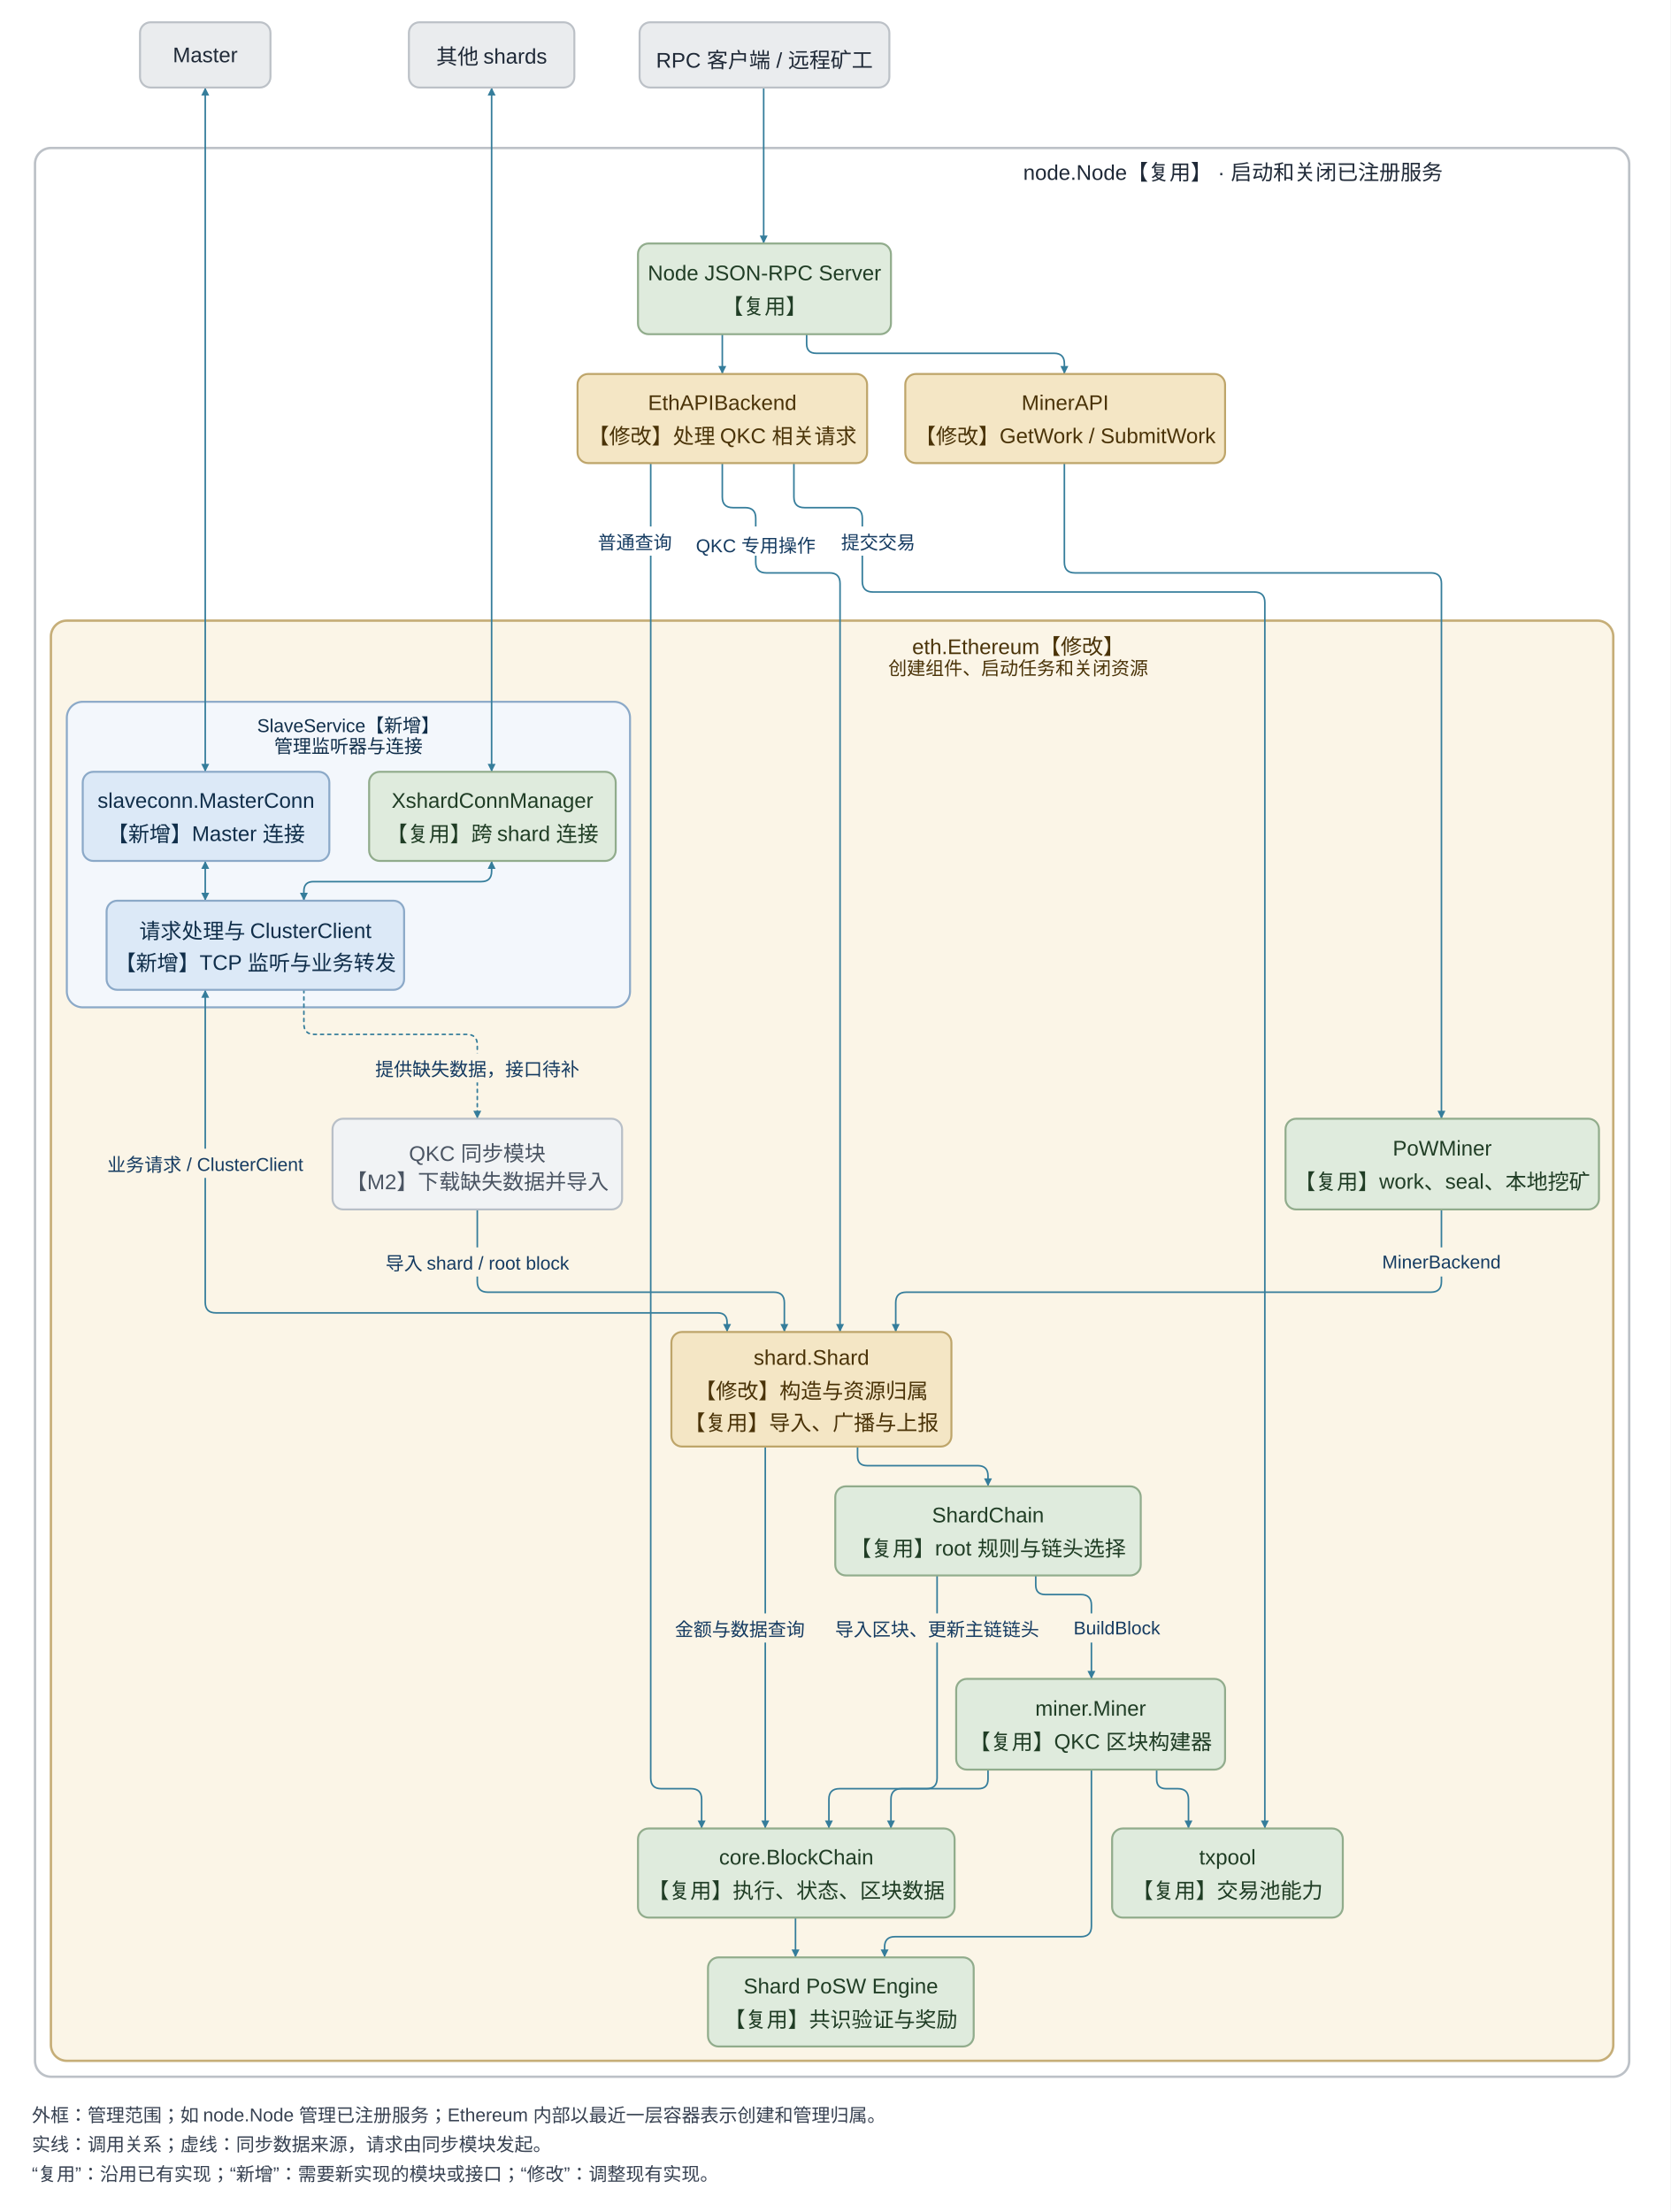
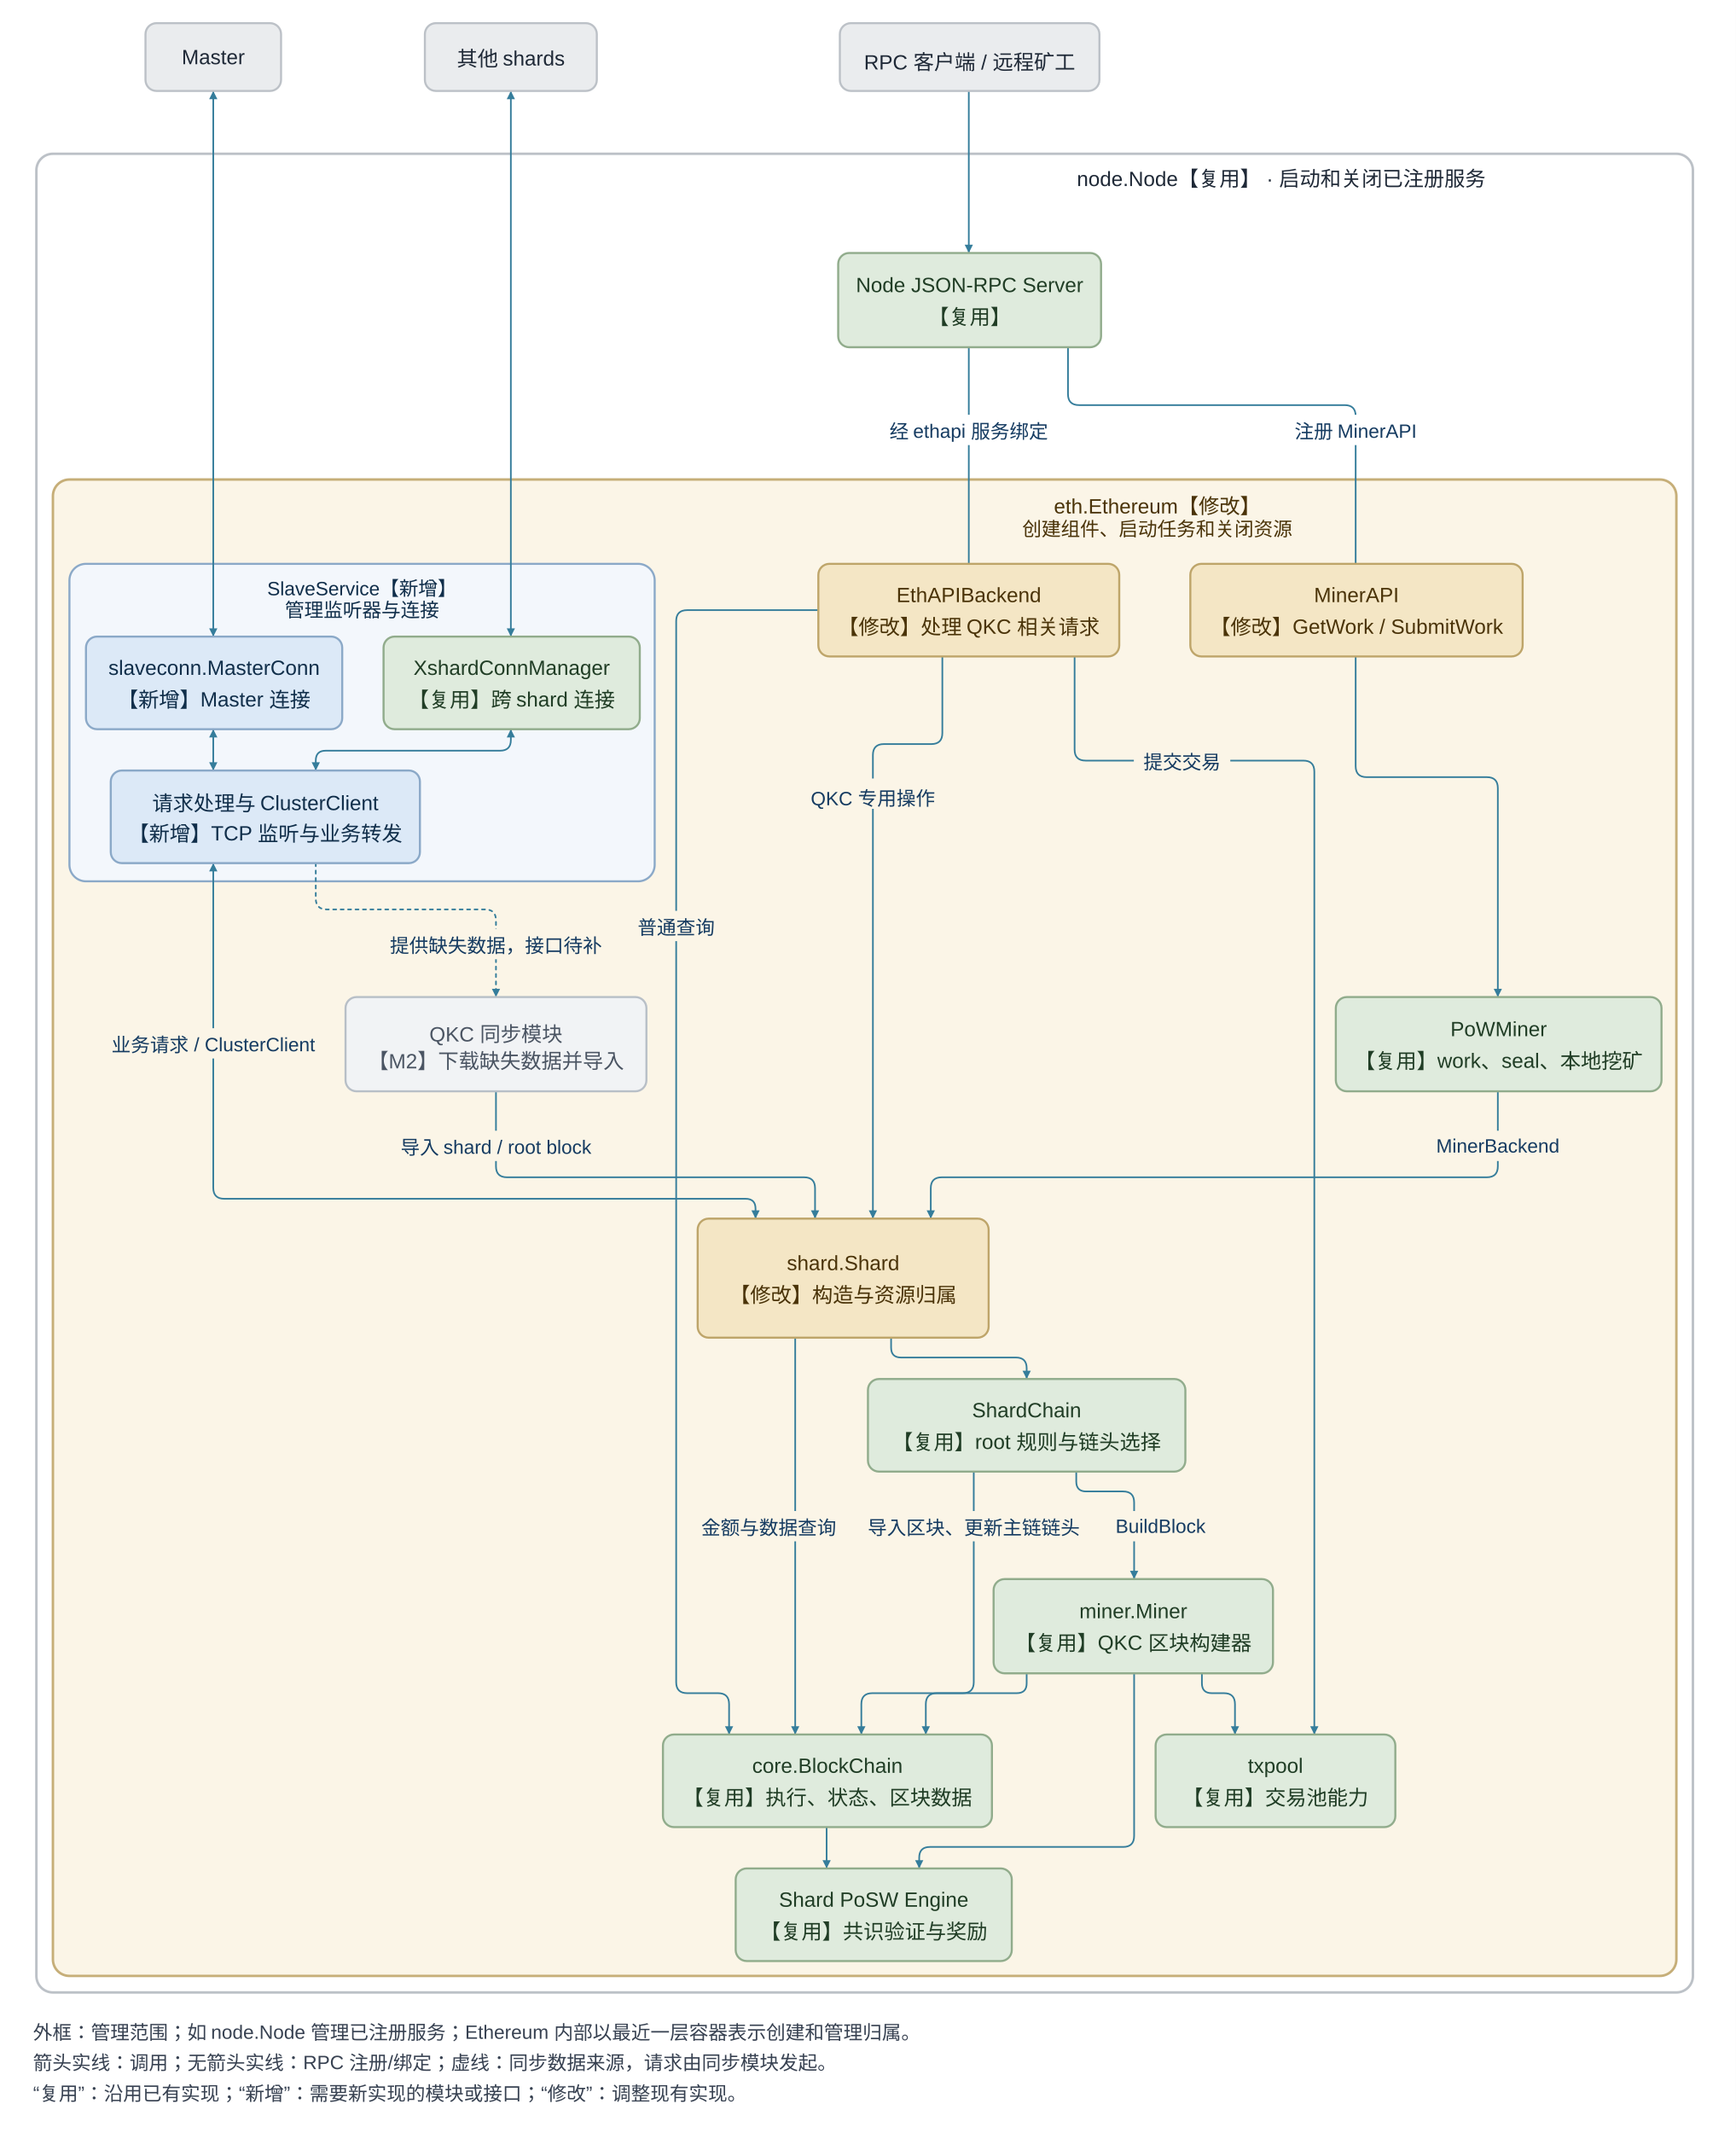
- <svg xmlns="http://www.w3.org/2000/svg" width="1260" height="1668" viewBox="0 0 1260 1668" role="img" aria-labelledby="diagram-title diagram-description">
+ <svg xmlns="http://www.w3.org/2000/svg" width="1260" height="1548" viewBox="0 0 1260 1548" role="img" aria-labelledby="diagram-title diagram-description">
  <style>text { font-family: Segoe UI, Microsoft YaHei, Arial, sans-serif; } .route { fill: none; stroke: #357D9B; stroke-width: 1.2; stroke-linecap: round; stroke-linejoin: round; }</style>
  <defs>
    <marker id="arrow" markerUnits="userSpaceOnUse" markerWidth="8" markerHeight="8" refX="7" refY="4" orient="auto-start-reverse">
      <path d="M 1 1 L 7 4 L 1 7 Z" fill="#357D9B" />
    </marker>
  </defs>
-   <rect width="1260" height="1668" fill="#FFFFFF" />
+   <rect width="1260" height="1548" fill="#FFFFFF" />
  <g id="frames">
-     <rect id="node-frame" x="26.4" y="111.6" width="1202.4" height="1454.4" rx="12" ry="12" fill="#FFFFFF" stroke="#BCC1C7" stroke-width="1.8" />
-     <rect id="ethereum-frame" x="38.4" y="468" width="1178.4" height="1086" rx="12" ry="12" fill="#FBF5E7" stroke="#C6AE78" stroke-width="1.8" />
-     <rect id="slave-frame" x="50.4" y="529.2" width="424.8" height="230.4" rx="12" ry="12" fill="#F3F7FC" stroke="#8BA9C8" stroke-width="1.5" />
+     <rect id="node-frame" x="26.4" y="111.6" width="1202.4" height="1334.4" rx="12" ry="12" fill="#FFFFFF" stroke="#BCC1C7" stroke-width="1.8" />
+     <rect id="ethereum-frame" x="38.4" y="348" width="1178.4" height="1086" rx="12" ry="12" fill="#FBF5E7" stroke="#C6AE78" stroke-width="1.8" />
+     <rect id="slave-frame" x="50.4" y="409.2" width="424.8" height="230.4" rx="12" ry="12" fill="#F3F7FC" stroke="#8BA9C8" stroke-width="1.5" />
  </g>
  <g id="routes">
-     <path class="route" data-from="Master" data-to="MC" data-kind="&lt;--&gt;" d="M 154.8 66 L 154.8 582" marker-end="url(#arrow)" marker-start="url(#arrow)" />
-     <path class="route" data-from="Other" data-to="XC" data-kind="&lt;--&gt;" d="M 370.8 66 L 370.8 582" marker-end="url(#arrow)" marker-start="url(#arrow)" />
-     <path class="route" data-from="Client" data-to="RPC" data-kind="--&gt;" d="M 576 66 L 576 183.6" marker-end="url(#arrow)" />
-     <path class="route" data-from="MC" data-to="Service" data-kind="&lt;--&gt;" d="M 154.8 649.2 L 154.8 679.2" marker-end="url(#arrow)" marker-start="url(#arrow)" />
-     <path class="route" data-from="XC" data-to="Service" data-kind="&lt;--&gt;" d="M 370.8 649.2 L 370.8 657 Q 370.8 664.8 363 664.8 L 236.4 664.8 Q 229.2 664.8 229.2 672 L 229.2 679.2" marker-end="url(#arrow)" marker-start="url(#arrow)" />
-     <path class="route" data-from="RPC" data-to="API" data-kind="--&gt;" d="M 544.8 252 L 544.8 282" marker-end="url(#arrow)" />
-     <path class="route" data-from="RPC" data-to="MiningAPI" data-kind="--&gt;" d="M 608.4 252 L 608.4 259.2 Q 608.4 266.4 615.6 266.4 L 795 266.4 Q 802.8 266.4 802.8 274.2 L 802.8 282" marker-end="url(#arrow)" />
-     <path class="route" data-from="API" data-to="BC" data-kind="--&gt;" d="M 490.8 349.2 L 490.8 1340.8 Q 490.8 1348.8 498.8 1348.8 L 521.2 1348.8 Q 529.2 1348.8 529.2 1356.8 L 529.2 1378.8" marker-end="url(#arrow)" />
-     <path class="route" data-from="API" data-to="Pool" data-kind="--&gt;" d="M 598.8 349.2 L 598.8 374.8 Q 598.8 382.8 606.8 382.8 L 642.4 382.8 Q 650.4 382.8 650.4 390.8 L 650.4 438.4 Q 650.4 446.4 658.4 446.4 L 946 446.4 Q 954 446.4 954 454.4 L 954 1378.8" marker-end="url(#arrow)" />
-     <path class="route" data-from="API" data-to="S" data-kind="--&gt;" d="M 544.8 349.2 L 544.8 374.8 Q 544.8 382.8 552.8 382.8 L 562 382.8 Q 570 382.8 570 390.8 L 570 424 Q 570 432 578 432 L 625.6 432 Q 633.6 432 633.6 440 L 633.6 1004.4" marker-end="url(#arrow)" />
-     <path class="route" data-from="MiningAPI" data-to="Mining" data-kind="--&gt;" d="M 802.8 349.2 L 802.8 424 Q 802.8 432 810.8 432 L 1079.2 432 Q 1087.2 432 1087.2 440 L 1087.2 843.6" marker-end="url(#arrow)" />
-     <path class="route" data-from="Mining" data-to="S" data-kind="--&gt;" d="M 1087.2 912 L 1087.2 966.4 Q 1087.2 974.4 1079.2 974.4 L 683.6 974.4 Q 675.6 974.4 675.6 982.4 L 675.6 1004.4" marker-end="url(#arrow)" />
-     <path class="route" data-from="Service" data-to="S" data-kind="&lt;--&gt;" d="M 154.8 746.4 L 154.8 982 Q 154.8 990 162.8 990 L 541.2 990 Q 548.4 990 548.4 997.2 L 548.4 1004.4" marker-end="url(#arrow)" marker-start="url(#arrow)" />
-     <path class="route" data-from="Service" data-to="Sync" data-kind="-.-&gt;" d="M 229.2 746.4 L 229.2 772 Q 229.2 780 237.2 780 L 352 780 Q 360 780 360 788 L 360 843.6" marker-end="url(#arrow)" stroke-dasharray="2.2 3.2" />
-     <path class="route" data-from="Sync" data-to="S" data-kind="--&gt;" d="M 360 912 L 360 966.4 Q 360 974.4 368 974.4 L 583.6 974.4 Q 591.6 974.4 591.6 982.4 L 591.6 1004.4" marker-end="url(#arrow)" />
-     <path class="route" data-from="S" data-to="SC" data-kind="--&gt;" d="M 646.8 1090.8 L 646.8 1098 Q 646.8 1105.2 654 1105.2 L 737.4 1105.2 Q 745.2 1105.2 745.2 1113 L 745.2 1120.8" marker-end="url(#arrow)" />
-     <path class="route" data-from="S" data-to="BC" data-kind="--&gt;" d="M 577.2 1090.8 L 577.2 1378.8" marker-end="url(#arrow)" />
-     <path class="route" data-from="SC" data-to="BC" data-kind="--&gt;" d="M 706.8 1188 L 706.8 1340.8 Q 706.8 1348.8 698.8 1348.8 L 633.2 1348.8 Q 625.2 1348.8 625.2 1356.8 L 625.2 1378.8" marker-end="url(#arrow)" />
-     <path class="route" data-from="SC" data-to="Builder" data-kind="--&gt;" d="M 781.2 1188 L 781.2 1195.2 Q 781.2 1202.4 788.4 1202.4 L 815.2 1202.4 Q 823.2 1202.4 823.2 1210.4 L 823.2 1266" marker-end="url(#arrow)" />
-     <path class="route" data-from="Builder" data-to="BC" data-kind="--&gt;" d="M 745.2 1334.4 L 745.2 1341.6 Q 745.2 1348.8 738 1348.8 L 680 1348.8 Q 672 1348.8 672 1356.8 L 672 1378.8" marker-end="url(#arrow)" />
-     <path class="route" data-from="Builder" data-to="Pool" data-kind="--&gt;" d="M 872.4 1334.4 L 872.4 1341.6 Q 872.4 1348.8 879.6 1348.8 L 888.4 1348.8 Q 896.4 1348.8 896.4 1356.8 L 896.4 1378.8" marker-end="url(#arrow)" />
-     <path class="route" data-from="Builder" data-to="Engine" data-kind="--&gt;" d="M 823.2 1334.4 L 823.2 1452.4 Q 823.2 1460.4 815.2 1460.4 L 675 1460.4 Q 667.2 1460.4 667.2 1468.2 L 667.2 1476" marker-end="url(#arrow)" />
-     <path class="route" data-from="BC" data-to="Engine" data-kind="--&gt;" d="M 600 1446 L 600 1476" marker-end="url(#arrow)" />
+     <path class="route" data-from="Master" data-to="MC" data-kind="&lt;--&gt;" d="M 154.8 66 L 154.8 462" marker-end="url(#arrow)" marker-start="url(#arrow)" />
+     <path class="route" data-from="Other" data-to="XC" data-kind="&lt;--&gt;" d="M 370.8 66 L 370.8 462" marker-end="url(#arrow)" marker-start="url(#arrow)" />
+     <path class="route" data-from="Client" data-to="RPC" data-kind="--&gt;" d="M 703.2 66 L 703.2 183.6" marker-end="url(#arrow)" />
+     <path class="route" data-from="MC" data-to="Service" data-kind="&lt;--&gt;" d="M 154.8 529.2 L 154.8 559.2" marker-end="url(#arrow)" marker-start="url(#arrow)" />
+     <path class="route" data-from="XC" data-to="Service" data-kind="&lt;--&gt;" d="M 370.8 529.2 L 370.8 537 Q 370.8 544.8 363 544.8 L 236.4 544.8 Q 229.2 544.8 229.2 552 L 229.2 559.2" marker-end="url(#arrow)" marker-start="url(#arrow)" />
+     <path class="route" data-from="RPC" data-to="API" data-kind="---" d="M 703.2 252 L 703.2 409.2" />
+     <path class="route" data-from="RPC" data-to="MiningAPI" data-kind="---" d="M 775.2 252 L 775.2 286 Q 775.2 294 783.2 294 L 976 294 Q 984 294 984 302 L 984 409.2" />
+     <path class="route" data-from="API" data-to="BC" data-kind="--&gt;" d="M 594 442.8 L 498.8 442.8 Q 490.8 442.8 490.8 450.8 L 490.8 1220.8 Q 490.8 1228.8 498.8 1228.8 L 521.2 1228.8 Q 529.2 1228.8 529.2 1236.8 L 529.2 1258.8" marker-end="url(#arrow)" />
+     <path class="route" data-from="API" data-to="Pool" data-kind="--&gt;" d="M 780 476.4 L 780 544 Q 780 552 788 552 L 946 552 Q 954 552 954 560 L 954 1258.8" marker-end="url(#arrow)" />
+     <path class="route" data-from="API" data-to="S" data-kind="--&gt;" d="M 684 476.4 L 684 532 Q 684 540 676 540 L 641.6 540 Q 633.6 540 633.6 548 L 633.6 884.4" marker-end="url(#arrow)" />
+     <path class="route" data-from="MiningAPI" data-to="Mining" data-kind="--&gt;" d="M 984 476.4 L 984 556 Q 984 564 992 564 L 1079.2 564 Q 1087.2 564 1087.2 572 L 1087.2 723.6" marker-end="url(#arrow)" />
+     <path class="route" data-from="Mining" data-to="S" data-kind="--&gt;" d="M 1087.2 792 L 1087.2 846.4 Q 1087.2 854.4 1079.2 854.4 L 683.6 854.4 Q 675.6 854.4 675.6 862.4 L 675.6 884.4" marker-end="url(#arrow)" />
+     <path class="route" data-from="Service" data-to="S" data-kind="&lt;--&gt;" d="M 154.8 626.4 L 154.8 862 Q 154.8 870 162.8 870 L 541.2 870 Q 548.4 870 548.4 877.2 L 548.4 884.4" marker-end="url(#arrow)" marker-start="url(#arrow)" />
+     <path class="route" data-from="Service" data-to="Sync" data-kind="-.-&gt;" d="M 229.2 626.4 L 229.2 652 Q 229.2 660 237.2 660 L 352 660 Q 360 660 360 668 L 360 723.6" marker-end="url(#arrow)" stroke-dasharray="2.2 3.2" />
+     <path class="route" data-from="Sync" data-to="S" data-kind="--&gt;" d="M 360 792 L 360 846.4 Q 360 854.4 368 854.4 L 583.6 854.4 Q 591.6 854.4 591.6 862.4 L 591.6 884.4" marker-end="url(#arrow)" />
+     <path class="route" data-from="S" data-to="SC" data-kind="--&gt;" d="M 646.8 970.8 L 646.8 978 Q 646.8 985.2 654 985.2 L 737.4 985.2 Q 745.2 985.2 745.2 993 L 745.2 1000.8" marker-end="url(#arrow)" />
+     <path class="route" data-from="S" data-to="BC" data-kind="--&gt;" d="M 577.2 970.8 L 577.2 1258.8" marker-end="url(#arrow)" />
+     <path class="route" data-from="SC" data-to="BC" data-kind="--&gt;" d="M 706.8 1068 L 706.8 1220.8 Q 706.8 1228.8 698.8 1228.8 L 633.2 1228.8 Q 625.2 1228.8 625.2 1236.8 L 625.2 1258.8" marker-end="url(#arrow)" />
+     <path class="route" data-from="SC" data-to="Builder" data-kind="--&gt;" d="M 781.2 1068 L 781.2 1075.2 Q 781.2 1082.4 788.4 1082.4 L 815.2 1082.4 Q 823.2 1082.4 823.2 1090.4 L 823.2 1146" marker-end="url(#arrow)" />
+     <path class="route" data-from="Builder" data-to="BC" data-kind="--&gt;" d="M 745.2 1214.4 L 745.2 1221.6 Q 745.2 1228.8 738 1228.8 L 680 1228.8 Q 672 1228.8 672 1236.8 L 672 1258.8" marker-end="url(#arrow)" />
+     <path class="route" data-from="Builder" data-to="Pool" data-kind="--&gt;" d="M 872.4 1214.4 L 872.4 1221.6 Q 872.4 1228.8 879.6 1228.8 L 888.4 1228.8 Q 896.4 1228.8 896.4 1236.8 L 896.4 1258.8" marker-end="url(#arrow)" />
+     <path class="route" data-from="Builder" data-to="Engine" data-kind="--&gt;" d="M 823.2 1214.4 L 823.2 1332.4 Q 823.2 1340.4 815.2 1340.4 L 675 1340.4 Q 667.2 1340.4 667.2 1348.2 L 667.2 1356" marker-end="url(#arrow)" />
+     <path class="route" data-from="BC" data-to="Engine" data-kind="--&gt;" d="M 600 1326 L 600 1356" marker-end="url(#arrow)" />
  </g>
  <g id="modules">
    <g id="module-Master" class="module external" data-node="Master" data-owner="external">
      <rect x="105.6" y="16.8" width="98.4" height="49.2" rx="8" ry="8" fill="#EAECEE" stroke="#BCC1C7" stroke-width="1.5" />
-       <text class="module-label" x="154.8" y="41.4" font-size="16px" fill="#1F2937" text-anchor="middle" dominant-baseline="central">Master</text>
+       <text class="module-label" x="154.8" y="41.4" font-size="15px" fill="#1F2937" text-anchor="middle" dominant-baseline="central">Master</text>
    </g>
    <g id="module-Other" class="module external" data-node="Other" data-owner="external">
      <rect x="308.4" y="16.8" width="124.8" height="49.2" rx="8" ry="8" fill="#EAECEE" stroke="#BCC1C7" stroke-width="1.5" />
-       <text class="module-label" x="370.8" y="41.4" font-size="16px" fill="#1F2937" text-anchor="middle" dominant-baseline="central">其他 shards</text>
+       <text class="module-label" x="370.8" y="41.4" font-size="15px" fill="#1F2937" text-anchor="middle" dominant-baseline="central">其他 shards</text>
    </g>
    <g id="module-Client" class="module external" data-node="Client" data-owner="external">
-       <rect x="482.4" y="16.8" width="188.4" height="49.2" rx="8" ry="8" fill="#EAECEE" stroke="#BCC1C7" stroke-width="1.5" />
-       <text class="module-label" x="576.6" y="41.4" font-size="16px" fill="#1F2937" text-anchor="middle" dominant-baseline="central">RPC 客户端 / 远程矿工</text>
+       <rect x="609.6" y="16.8" width="188.4" height="49.2" rx="8" ry="8" fill="#EAECEE" stroke="#BCC1C7" stroke-width="1.5" />
+       <text class="module-label" x="703.8" y="41.4" font-size="15px" fill="#1F2937" text-anchor="middle" dominant-baseline="central">RPC 客户端 / 远程矿工</text>
    </g>
    <g id="module-MC" class="module create" data-node="MC" data-owner="SLAVE">
-       <rect x="62.4" y="582" width="186" height="67.2" rx="8" ry="8" fill="#DCE9F7" stroke="#8BA9C8" stroke-width="1.5" />
-       <text class="module-label" x="155.4" y="603.6" font-size="16px" fill="#102E4A" text-anchor="middle" dominant-baseline="central">slaveconn.MasterConn</text>
-       <text class="module-label" x="155.4" y="627.6" font-size="16px" fill="#102E4A" text-anchor="middle" dominant-baseline="central">【新增】Master 连接</text>
+       <rect x="62.4" y="462" width="186" height="67.2" rx="8" ry="8" fill="#DCE9F7" stroke="#8BA9C8" stroke-width="1.5" />
+       <text class="module-label" x="155.4" y="484.6" font-size="15px" fill="#102E4A" text-anchor="middle" dominant-baseline="central">slaveconn.MasterConn</text>
+       <text class="module-label" x="155.4" y="506.6" font-size="15px" fill="#102E4A" text-anchor="middle" dominant-baseline="central">【新增】Master 连接</text>
    </g>
    <g id="module-XC" class="module reuse" data-node="XC" data-owner="SLAVE">
-       <rect x="278.4" y="582" width="186" height="67.2" rx="8" ry="8" fill="#DFEBDD" stroke="#91AC8C" stroke-width="1.5" />
-       <text class="module-label" x="371.4" y="603.6" font-size="16px" fill="#203D25" text-anchor="middle" dominant-baseline="central">XshardConnManager</text>
-       <text class="module-label" x="371.4" y="627.6" font-size="16px" fill="#203D25" text-anchor="middle" dominant-baseline="central">【复用】跨 shard 连接</text>
+       <rect x="278.4" y="462" width="186" height="67.2" rx="8" ry="8" fill="#DFEBDD" stroke="#91AC8C" stroke-width="1.5" />
+       <text class="module-label" x="371.4" y="484.6" font-size="15px" fill="#203D25" text-anchor="middle" dominant-baseline="central">XshardConnManager</text>
+       <text class="module-label" x="371.4" y="506.6" font-size="15px" fill="#203D25" text-anchor="middle" dominant-baseline="central">【复用】跨 shard 连接</text>
    </g>
    <g id="module-RPC" class="module reuse" data-node="RPC" data-owner="NODE">
-       <rect x="481.2" y="183.6" width="190.8" height="68.4" rx="8" ry="8" fill="#DFEBDD" stroke="#91AC8C" stroke-width="1.5" />
-       <text class="module-label" x="576.6" y="205.8" font-size="16px" fill="#203D25" text-anchor="middle" dominant-baseline="central">Node JSON-RPC Server</text>
-       <text class="module-label" x="576.6" y="229.8" font-size="16px" fill="#203D25" text-anchor="middle" dominant-baseline="central">【复用】</text>
+       <rect x="608.4" y="183.6" width="190.8" height="68.4" rx="8" ry="8" fill="#DFEBDD" stroke="#91AC8C" stroke-width="1.5" />
+       <text class="module-label" x="703.8" y="206.8" font-size="15px" fill="#203D25" text-anchor="middle" dominant-baseline="central">Node JSON-RPC Server</text>
+       <text class="module-label" x="703.8" y="228.8" font-size="15px" fill="#203D25" text-anchor="middle" dominant-baseline="central">【复用】</text>
    </g>
    <g id="module-Service" class="module create" data-node="Service" data-owner="SLAVE">
-       <rect x="80.4" y="679.2" width="224.4" height="67.2" rx="8" ry="8" fill="#DCE9F7" stroke="#8BA9C8" stroke-width="1.5" />
-       <text class="module-label" x="192.6" y="700.8" font-size="16px" fill="#102E4A" text-anchor="middle" dominant-baseline="central">请求处理与 ClusterClient</text>
-       <text class="module-label" x="192.6" y="724.8" font-size="16px" fill="#102E4A" text-anchor="middle" dominant-baseline="central">【新增】TCP 监听与业务转发</text>
+       <rect x="80.4" y="559.2" width="224.4" height="67.2" rx="8" ry="8" fill="#DCE9F7" stroke="#8BA9C8" stroke-width="1.5" />
+       <text class="module-label" x="192.6" y="581.8" font-size="15px" fill="#102E4A" text-anchor="middle" dominant-baseline="central">请求处理与 ClusterClient</text>
+       <text class="module-label" x="192.6" y="603.8" font-size="15px" fill="#102E4A" text-anchor="middle" dominant-baseline="central">【新增】TCP 监听与业务转发</text>
    </g>
-     <g id="module-API" class="module modify" data-node="API" data-owner="NODE">
-       <rect x="435.6" y="282" width="218.4" height="67.2" rx="8" ry="8" fill="#F4E6C5" stroke="#BEA56A" stroke-width="1.5" />
-       <text class="module-label" x="544.8" y="303.6" font-size="16px" fill="#4A3308" text-anchor="middle" dominant-baseline="central">EthAPIBackend</text>
-       <text class="module-label" x="544.8" y="327.6" font-size="16px" fill="#4A3308" text-anchor="middle" dominant-baseline="central">【修改】处理 QKC 相关请求</text>
+     <g id="module-API" class="module modify" data-node="API" data-owner="ETH">
+       <rect x="594" y="409.2" width="218.4" height="67.2" rx="8" ry="8" fill="#F4E6C5" stroke="#BEA56A" stroke-width="1.5" />
+       <text class="module-label" x="703.2" y="431.8" font-size="15px" fill="#4A3308" text-anchor="middle" dominant-baseline="central">EthAPIBackend</text>
+       <text class="module-label" x="703.2" y="453.8" font-size="15px" fill="#4A3308" text-anchor="middle" dominant-baseline="central">【修改】处理 QKC 相关请求</text>
    </g>
-     <g id="module-MiningAPI" class="module modify" data-node="MiningAPI" data-owner="NODE">
-       <rect x="682.8" y="282" width="241.2" height="67.2" rx="8" ry="8" fill="#F4E6C5" stroke="#BEA56A" stroke-width="1.5" />
-       <text class="module-label" x="803.4" y="303.6" font-size="16px" fill="#4A3308" text-anchor="middle" dominant-baseline="central">MinerAPI</text>
-       <text class="module-label" x="803.4" y="327.6" font-size="16px" fill="#4A3308" text-anchor="middle" dominant-baseline="central">【修改】GetWork / SubmitWork</text>
+     <g id="module-MiningAPI" class="module modify" data-node="MiningAPI" data-owner="ETH">
+       <rect x="864" y="409.2" width="241.2" height="67.2" rx="8" ry="8" fill="#F4E6C5" stroke="#BEA56A" stroke-width="1.5" />
+       <text class="module-label" x="984.6" y="431.8" font-size="15px" fill="#4A3308" text-anchor="middle" dominant-baseline="central">MinerAPI</text>
+       <text class="module-label" x="984.6" y="453.8" font-size="15px" fill="#4A3308" text-anchor="middle" dominant-baseline="central">【修改】GetWork / SubmitWork</text>
    </g>
    <g id="module-Sync" class="module deferred" data-node="Sync" data-owner="ETH">
-       <rect x="250.8" y="843.6" width="218.4" height="68.4" rx="8" ry="8" fill="#F1F3F5" stroke="#B8BFC7" stroke-width="1.5" />
-       <text class="module-label" x="360" y="865.8" font-size="16px" fill="#4B5563" text-anchor="middle" dominant-baseline="central">QKC 同步模块</text>
-       <text class="module-label" x="360" y="889.8" font-size="16px" fill="#4B5563" text-anchor="middle" dominant-baseline="central">【M2】下载缺失数据并导入</text>
+       <rect x="250.8" y="723.6" width="218.4" height="68.4" rx="8" ry="8" fill="#F1F3F5" stroke="#B8BFC7" stroke-width="1.5" />
+       <text class="module-label" x="360" y="746.8" font-size="15px" fill="#4B5563" text-anchor="middle" dominant-baseline="central">QKC 同步模块</text>
+       <text class="module-label" x="360" y="768.8" font-size="15px" fill="#4B5563" text-anchor="middle" dominant-baseline="central">【M2】下载缺失数据并导入</text>
    </g>
    <g id="module-Mining" class="module reuse" data-node="Mining" data-owner="ETH">
-       <rect x="969.6" y="843.6" width="236.4" height="68.4" rx="8" ry="8" fill="#DFEBDD" stroke="#91AC8C" stroke-width="1.5" />
-       <text class="module-label" x="1087.8" y="865.8" font-size="16px" fill="#203D25" text-anchor="middle" dominant-baseline="central">PoWMiner</text>
-       <text class="module-label" x="1087.8" y="889.8" font-size="16px" fill="#203D25" text-anchor="middle" dominant-baseline="central">【复用】work、seal、本地挖矿</text>
+       <rect x="969.6" y="723.6" width="236.4" height="68.4" rx="8" ry="8" fill="#DFEBDD" stroke="#91AC8C" stroke-width="1.5" />
+       <text class="module-label" x="1087.8" y="746.8" font-size="15px" fill="#203D25" text-anchor="middle" dominant-baseline="central">PoWMiner</text>
+       <text class="module-label" x="1087.8" y="768.8" font-size="15px" fill="#203D25" text-anchor="middle" dominant-baseline="central">【复用】work、seal、本地挖矿</text>
    </g>
    <g id="module-S" class="module modify" data-node="S" data-owner="ETH">
-       <rect x="506.4" y="1004.4" width="211.2" height="86.4" rx="8" ry="8" fill="#F4E6C5" stroke="#BEA56A" stroke-width="1.5" />
-       <text class="module-label" x="612" y="1023.6" font-size="16px" fill="#4A3308" text-anchor="middle" dominant-baseline="central">shard.Shard</text>
-       <text class="module-label" x="612" y="1047.6" font-size="16px" fill="#4A3308" text-anchor="middle" dominant-baseline="central">【修改】构造与资源归属</text>
-       <text class="module-label" x="612" y="1071.6" font-size="16px" fill="#4A3308" text-anchor="middle" dominant-baseline="central">【复用】导入、广播与上报</text>
+       <rect x="506.4" y="884.4" width="211.2" height="86.4" rx="8" ry="8" fill="#F4E6C5" stroke="#BEA56A" stroke-width="1.5" />
+       <text class="module-label" x="612" y="916.6" font-size="15px" fill="#4A3308" text-anchor="middle" dominant-baseline="central">shard.Shard</text>
+       <text class="module-label" x="612" y="938.6" font-size="15px" fill="#4A3308" text-anchor="middle" dominant-baseline="central">【修改】构造与资源归属</text>
    </g>
    <g id="module-SC" class="module reuse" data-node="SC" data-owner="ETH">
-       <rect x="630" y="1120.8" width="230.4" height="67.2" rx="8" ry="8" fill="#DFEBDD" stroke="#91AC8C" stroke-width="1.5" />
-       <text class="module-label" x="745.2" y="1142.4" font-size="16px" fill="#203D25" text-anchor="middle" dominant-baseline="central">ShardChain</text>
-       <text class="module-label" x="745.2" y="1166.4" font-size="16px" fill="#203D25" text-anchor="middle" dominant-baseline="central">【复用】root 规则与链头选择</text>
+       <rect x="630" y="1000.8" width="230.4" height="67.2" rx="8" ry="8" fill="#DFEBDD" stroke="#91AC8C" stroke-width="1.5" />
+       <text class="module-label" x="745.2" y="1023.4" font-size="15px" fill="#203D25" text-anchor="middle" dominant-baseline="central">ShardChain</text>
+       <text class="module-label" x="745.2" y="1045.4" font-size="15px" fill="#203D25" text-anchor="middle" dominant-baseline="central">【复用】root 规则与链头选择</text>
    </g>
    <g id="module-Builder" class="module reuse" data-node="Builder" data-owner="ETH">
-       <rect x="721.2" y="1266" width="202.8" height="68.4" rx="8" ry="8" fill="#DFEBDD" stroke="#91AC8C" stroke-width="1.5" />
-       <text class="module-label" x="822.6" y="1288.2" font-size="16px" fill="#203D25" text-anchor="middle" dominant-baseline="central">miner.Miner</text>
-       <text class="module-label" x="822.6" y="1312.2" font-size="16px" fill="#203D25" text-anchor="middle" dominant-baseline="central">【复用】QKC 区块构建器</text>
+       <rect x="721.2" y="1146" width="202.8" height="68.4" rx="8" ry="8" fill="#DFEBDD" stroke="#91AC8C" stroke-width="1.5" />
+       <text class="module-label" x="822.6" y="1169.2" font-size="15px" fill="#203D25" text-anchor="middle" dominant-baseline="central">miner.Miner</text>
+       <text class="module-label" x="822.6" y="1191.2" font-size="15px" fill="#203D25" text-anchor="middle" dominant-baseline="central">【复用】QKC 区块构建器</text>
    </g>
    <g id="module-BC" class="module reuse" data-node="BC" data-owner="ETH">
-       <rect x="481.2" y="1378.8" width="238.8" height="67.2" rx="8" ry="8" fill="#DFEBDD" stroke="#91AC8C" stroke-width="1.5" />
-       <text class="module-label" x="600.6" y="1400.4" font-size="16px" fill="#203D25" text-anchor="middle" dominant-baseline="central">core.BlockChain</text>
-       <text class="module-label" x="600.6" y="1424.4" font-size="16px" fill="#203D25" text-anchor="middle" dominant-baseline="central">【复用】执行、状态、区块数据</text>
+       <rect x="481.2" y="1258.8" width="238.8" height="67.2" rx="8" ry="8" fill="#DFEBDD" stroke="#91AC8C" stroke-width="1.5" />
+       <text class="module-label" x="600.6" y="1281.4" font-size="15px" fill="#203D25" text-anchor="middle" dominant-baseline="central">core.BlockChain</text>
+       <text class="module-label" x="600.6" y="1303.4" font-size="15px" fill="#203D25" text-anchor="middle" dominant-baseline="central">【复用】执行、状态、区块数据</text>
    </g>
    <g id="module-Pool" class="module reuse" data-node="Pool" data-owner="ETH">
-       <rect x="838.8" y="1378.8" width="174" height="67.2" rx="8" ry="8" fill="#DFEBDD" stroke="#91AC8C" stroke-width="1.5" />
-       <text class="module-label" x="925.8" y="1400.4" font-size="16px" fill="#203D25" text-anchor="middle" dominant-baseline="central">txpool</text>
-       <text class="module-label" x="925.8" y="1424.4" font-size="16px" fill="#203D25" text-anchor="middle" dominant-baseline="central">【复用】交易池能力</text>
+       <rect x="838.8" y="1258.8" width="174" height="67.2" rx="8" ry="8" fill="#DFEBDD" stroke="#91AC8C" stroke-width="1.5" />
+       <text class="module-label" x="925.8" y="1281.4" font-size="15px" fill="#203D25" text-anchor="middle" dominant-baseline="central">txpool</text>
+       <text class="module-label" x="925.8" y="1303.4" font-size="15px" fill="#203D25" text-anchor="middle" dominant-baseline="central">【复用】交易池能力</text>
    </g>
    <g id="module-Engine" class="module reuse" data-node="Engine" data-owner="ETH">
-       <rect x="534" y="1476" width="200.4" height="67.2" rx="8" ry="8" fill="#DFEBDD" stroke="#91AC8C" stroke-width="1.5" />
-       <text class="module-label" x="634.2" y="1497.6" font-size="16px" fill="#203D25" text-anchor="middle" dominant-baseline="central">Shard PoSW Engine</text>
-       <text class="module-label" x="634.2" y="1521.6" font-size="16px" fill="#203D25" text-anchor="middle" dominant-baseline="central">【复用】共识验证与奖励</text>
+       <rect x="534" y="1356" width="200.4" height="67.2" rx="8" ry="8" fill="#DFEBDD" stroke="#91AC8C" stroke-width="1.5" />
+       <text class="module-label" x="634.2" y="1378.6" font-size="15px" fill="#203D25" text-anchor="middle" dominant-baseline="central">Shard PoSW Engine</text>
+       <text class="module-label" x="634.2" y="1400.6" font-size="15px" fill="#203D25" text-anchor="middle" dominant-baseline="central">【复用】共识验证与奖励</text>
    </g>
  </g>
  <g id="route-labels">
+     <g class="edge-label" data-label-from="RPC" data-label-to="API">
+       <rect x="632" y="301" width="142.4" height="22" rx="2" ry="2" fill="#FFFFFF" stroke="none" stroke-width="0" />
+       <text class="route-label" x="703.2" y="312" font-size="14px" fill="#153B61" text-anchor="middle" dominant-baseline="central">经 ethapi 服务绑定</text>
+     </g>
+     <g class="edge-label" data-label-from="RPC" data-label-to="MiningAPI">
+       <rect x="930.15" y="301" width="107.7" height="22" rx="2" ry="2" fill="#FFFFFF" stroke="none" stroke-width="0" />
+       <text class="route-label" x="984" y="312" font-size="14px" fill="#153B61" text-anchor="middle" dominant-baseline="central">注册 MinerAPI</text>
+     </g>
    <g class="edge-label" data-label-from="API" data-label-to="BC">
-       <rect x="443.8" y="397" width="70" height="22" rx="2" ry="2" fill="#FFFFFF" stroke="none" stroke-width="0" />
-       <text class="route-label" x="478.8" y="408" font-size="14px" fill="#153B61" text-anchor="middle" dominant-baseline="central">普通查询</text>
+       <rect x="455.8" y="661" width="70" height="22" rx="2" ry="2" fill="#FBF5E7" stroke="none" stroke-width="0" />
+       <text class="route-label" x="490.8" y="672" font-size="14px" fill="#153B61" text-anchor="middle" dominant-baseline="central">普通查询</text>
    </g>
    <g class="edge-label" data-label-from="API" data-label-to="Pool">
-       <rect x="627.4" y="397" width="70" height="22" rx="2" ry="2" fill="#FFFFFF" stroke="none" stroke-width="0" />
-       <text class="route-label" x="662.4" y="408" font-size="14px" fill="#153B61" text-anchor="middle" dominant-baseline="central">提交交易</text>
+       <rect x="823" y="541" width="70" height="22" rx="2" ry="2" fill="#FBF5E7" stroke="none" stroke-width="0" />
+       <text class="route-label" x="858" y="552" font-size="14px" fill="#153B61" text-anchor="middle" dominant-baseline="central">提交交易</text>
    </g>
    <g class="edge-label" data-label-from="API" data-label-to="S">
-       <rect x="520.4" y="397" width="99.2" height="22" rx="2" ry="2" fill="#FFFFFF" stroke="none" stroke-width="0" />
-       <text class="route-label" x="570" y="408" font-size="14px" fill="#153B61" text-anchor="middle" dominant-baseline="central">QKC 专用操作</text>
+       <rect x="584" y="565" width="99.2" height="22" rx="2" ry="2" fill="#FBF5E7" stroke="none" stroke-width="0" />
+       <text class="route-label" x="633.6" y="576" font-size="14px" fill="#153B61" text-anchor="middle" dominant-baseline="central">QKC 专用操作</text>
    </g>
    <g class="edge-label" data-label-from="Mining" data-label-to="S">
-       <rect x="1036.4" y="940.6" width="101.6" height="22" rx="2" ry="2" fill="#FBF5E7" stroke="none" stroke-width="0" />
-       <text class="route-label" x="1087.2" y="951.6" font-size="14px" fill="#153B61" text-anchor="middle" dominant-baseline="central">MinerBackend</text>
+       <rect x="1036.4" y="820.6" width="101.6" height="22" rx="2" ry="2" fill="#FBF5E7" stroke="none" stroke-width="0" />
+       <text class="route-label" x="1087.2" y="831.6" font-size="14px" fill="#153B61" text-anchor="middle" dominant-baseline="central">MinerBackend</text>
    </g>
    <g class="edge-label" data-label-from="Service" data-label-to="S">
-       <rect x="61.4" y="866.2" width="186.8" height="22" rx="2" ry="2" fill="#FBF5E7" stroke="none" stroke-width="0" />
-       <text class="route-label" x="154.8" y="877.2" font-size="14px" fill="#153B61" text-anchor="middle" dominant-baseline="central">业务请求 / ClusterClient</text>
+       <rect x="61.4" y="746.2" width="186.8" height="22" rx="2" ry="2" fill="#FBF5E7" stroke="none" stroke-width="0" />
+       <text class="route-label" x="154.8" y="757.2" font-size="14px" fill="#153B61" text-anchor="middle" dominant-baseline="central">业务请求 / ClusterClient</text>
    </g>
    <g class="edge-label" data-label-from="Service" data-label-to="Sync">
-       <rect x="276" y="794.2" width="168" height="22" rx="2" ry="2" fill="#FBF5E7" stroke="none" stroke-width="0" />
-       <text class="route-label" x="360" y="805.2" font-size="14px" fill="#153B61" text-anchor="middle" dominant-baseline="central">提供缺失数据，接口待补</text>
+       <rect x="276" y="674.2" width="168" height="22" rx="2" ry="2" fill="#FBF5E7" stroke="none" stroke-width="0" />
+       <text class="route-label" x="360" y="685.2" font-size="14px" fill="#153B61" text-anchor="middle" dominant-baseline="central">提供缺失数据，接口待补</text>
    </g>
    <g class="edge-label" data-label-from="Sync" data-label-to="S">
-       <rect x="269.65" y="940.6" width="180.7" height="22" rx="2" ry="2" fill="#FBF5E7" stroke="none" stroke-width="0" />
-       <text class="route-label" x="360" y="951.6" font-size="14px" fill="#153B61" text-anchor="middle" dominant-baseline="central">导入 shard / root block</text>
+       <rect x="269.65" y="820.6" width="180.7" height="22" rx="2" ry="2" fill="#FBF5E7" stroke="none" stroke-width="0" />
+       <text class="route-label" x="360" y="831.6" font-size="14px" fill="#153B61" text-anchor="middle" dominant-baseline="central">导入 shard / root block</text>
    </g>
    <g class="edge-label" data-label-from="S" data-label-to="BC">
-       <rect x="502" y="1216.6" width="112" height="22" rx="2" ry="2" fill="#FBF5E7" stroke="none" stroke-width="0" />
-       <text class="route-label" x="558" y="1227.6" font-size="14px" fill="#153B61" text-anchor="middle" dominant-baseline="central">金额与数据查询</text>
+       <rect x="502" y="1096.6" width="112" height="22" rx="2" ry="2" fill="#FBF5E7" stroke="none" stroke-width="0" />
+       <text class="route-label" x="558" y="1107.6" font-size="14px" fill="#153B61" text-anchor="middle" dominant-baseline="central">金额与数据查询</text>
    </g>
    <g class="edge-label" data-label-from="SC" data-label-to="BC">
-       <rect x="622.8" y="1216.6" width="168" height="22" rx="2" ry="2" fill="#FBF5E7" stroke="none" stroke-width="0" />
-       <text class="route-label" x="706.8" y="1227.6" font-size="14px" fill="#153B61" text-anchor="middle" dominant-baseline="central">导入区块、更新主链链头</text>
+       <rect x="622.8" y="1096.6" width="168" height="22" rx="2" ry="2" fill="#FBF5E7" stroke="none" stroke-width="0" />
+       <text class="route-label" x="706.8" y="1107.6" font-size="14px" fill="#153B61" text-anchor="middle" dominant-baseline="central">导入区块、更新主链链头</text>
    </g>
    <g class="edge-label" data-label-from="SC" data-label-to="Builder">
-       <rect x="798.9" y="1216.6" width="87" height="22" rx="2" ry="2" fill="#FBF5E7" stroke="none" stroke-width="0" />
-       <text class="route-label" x="842.4" y="1227.6" font-size="14px" fill="#153B61" text-anchor="middle" dominant-baseline="central">BuildBlock</text>
+       <rect x="798.9" y="1096.6" width="87" height="22" rx="2" ry="2" fill="#FBF5E7" stroke="none" stroke-width="0" />
+       <text class="route-label" x="842.4" y="1107.6" font-size="14px" fill="#153B61" text-anchor="middle" dominant-baseline="central">BuildBlock</text>
    </g>
  </g>
  <g id="frame-titles">
-     <text class="" x="930" y="126" font-size="16px" fill="#1F2937" text-anchor="middle" dominant-baseline="central">node.Node【复用】 · 启动和关闭已注册服务</text>
-     <text class="" x="768" y="483.6" font-size="16px" fill="#4A3308" text-anchor="middle" dominant-baseline="central">eth.Ethereum【修改】</text>
-     <text class="" x="768" y="502.8" font-size="14px" fill="#4A3308" text-anchor="middle" dominant-baseline="central">创建组件、启动任务和关闭资源</text>
-     <text class="" x="262.8" y="543.6" font-size="14px" fill="#102E4A" text-anchor="middle" dominant-baseline="central">SlaveService【新增】</text>
-     <text class="" x="262.8" y="561.6" font-size="14px" fill="#102E4A" text-anchor="middle" dominant-baseline="central">管理监听器与连接</text>
+     <text class="" x="930" y="126" font-size="15px" fill="#1F2937" text-anchor="middle" dominant-baseline="central">node.Node【复用】 · 启动和关闭已注册服务</text>
+     <text class="" x="840" y="363.6" font-size="15px" fill="#4A3308" text-anchor="middle" dominant-baseline="central">eth.Ethereum【修改】</text>
+     <text class="" x="840" y="382.8" font-size="14px" fill="#4A3308" text-anchor="middle" dominant-baseline="central">创建组件、启动任务和关闭资源</text>
+     <text class="" x="262.8" y="423.6" font-size="14px" fill="#102E4A" text-anchor="middle" dominant-baseline="central">SlaveService【新增】</text>
+     <text class="" x="262.8" y="441.6" font-size="14px" fill="#102E4A" text-anchor="middle" dominant-baseline="central">管理监听器与连接</text>
  </g>
  <g id="figure-caption" font-size="14px" fill="#374151">
-     <text class="caption" x="24" y="1600" font-size="14px" fill="#374151" text-anchor="start">外框：管理范围；如 node.Node 管理已注册服务；Ethereum 内部以最近一层容器表示创建和管理归属。</text>
-     <text class="caption" x="24" y="1622" font-size="14px" fill="#374151" text-anchor="start">实线：调用关系；虚线：同步数据来源，请求由同步模块发起。</text>
-     <text class="caption" x="24" y="1644" font-size="14px" fill="#374151" text-anchor="start">“复用”：沿用已有实现；“新增”：需要新实现的模块或接口；“修改”：调整现有实现。</text>
+     <text class="caption" x="24" y="1480" font-size="14px" fill="#374151" text-anchor="start">外框：管理范围；如 node.Node 管理已注册服务；Ethereum 内部以最近一层容器表示创建和管理归属。</text>
+     <text class="caption" x="24" y="1502" font-size="14px" fill="#374151" text-anchor="start">箭头实线：调用；无箭头实线：RPC 注册/绑定；虚线：同步数据来源，请求由同步模块发起。</text>
+     <text class="caption" x="24" y="1524" font-size="14px" fill="#374151" text-anchor="start">“复用”：沿用已有实现；“新增”：需要新实现的模块或接口；“修改”：调整现有实现。</text>
  </g>
</svg>
